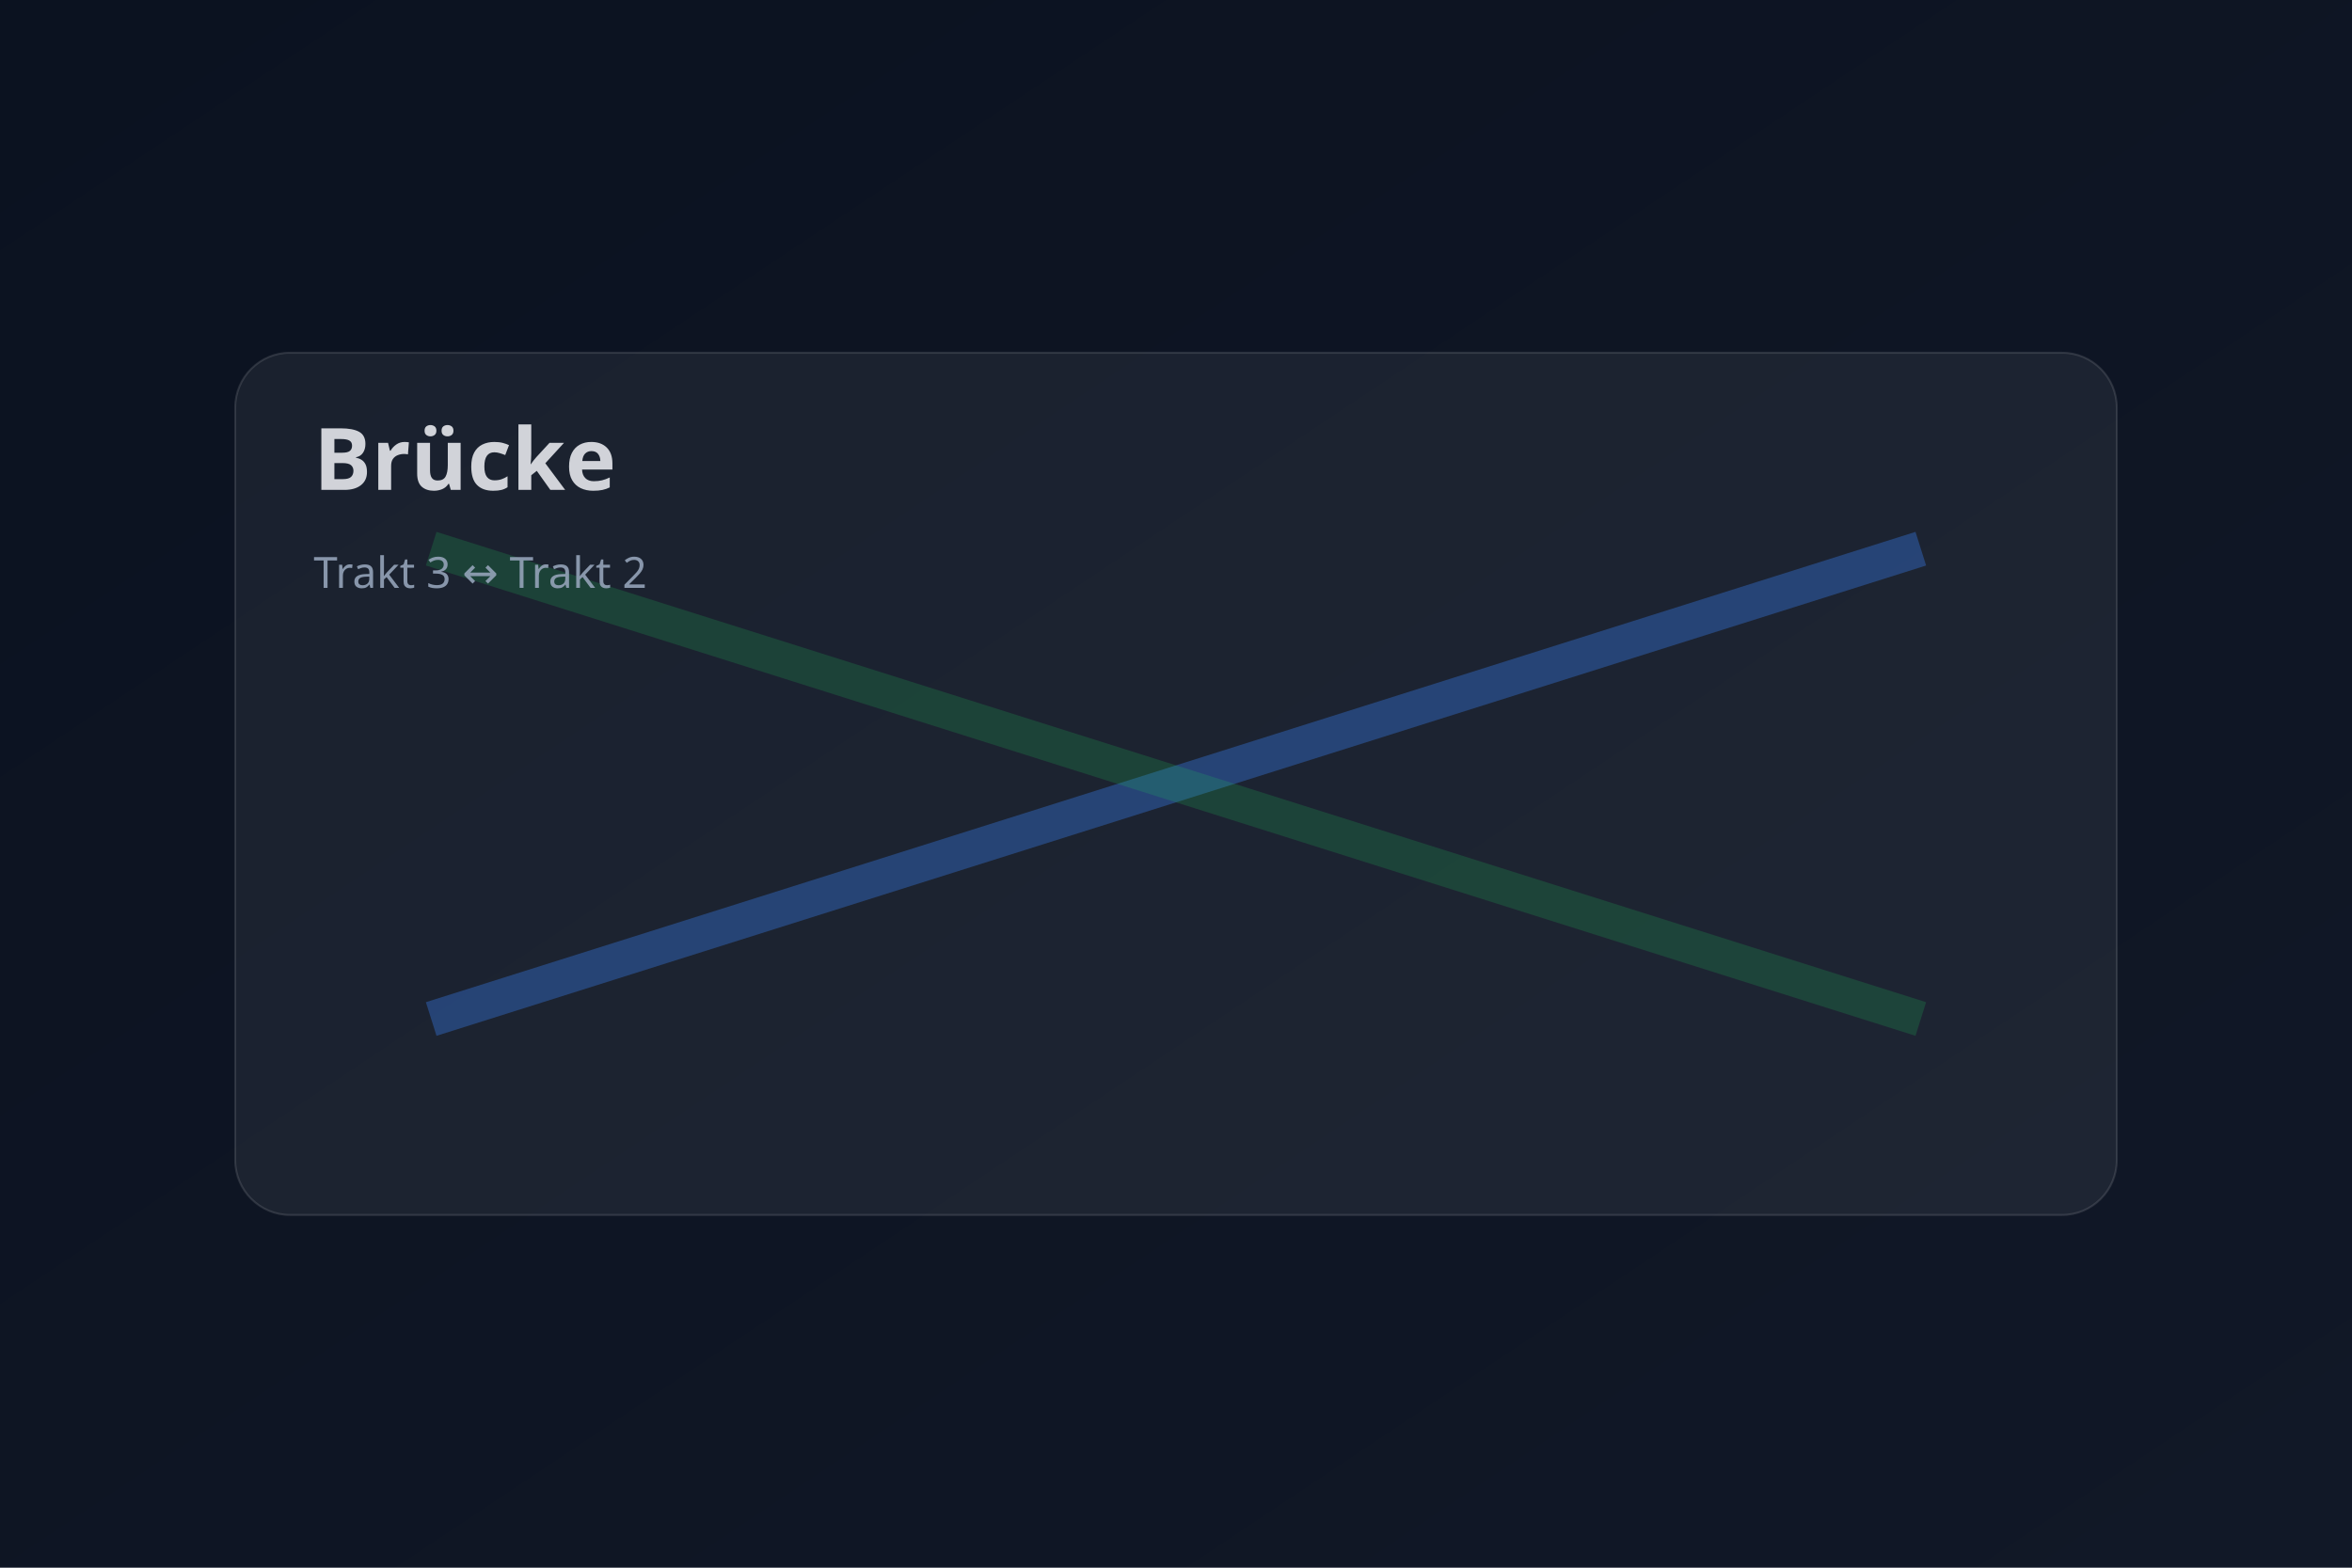
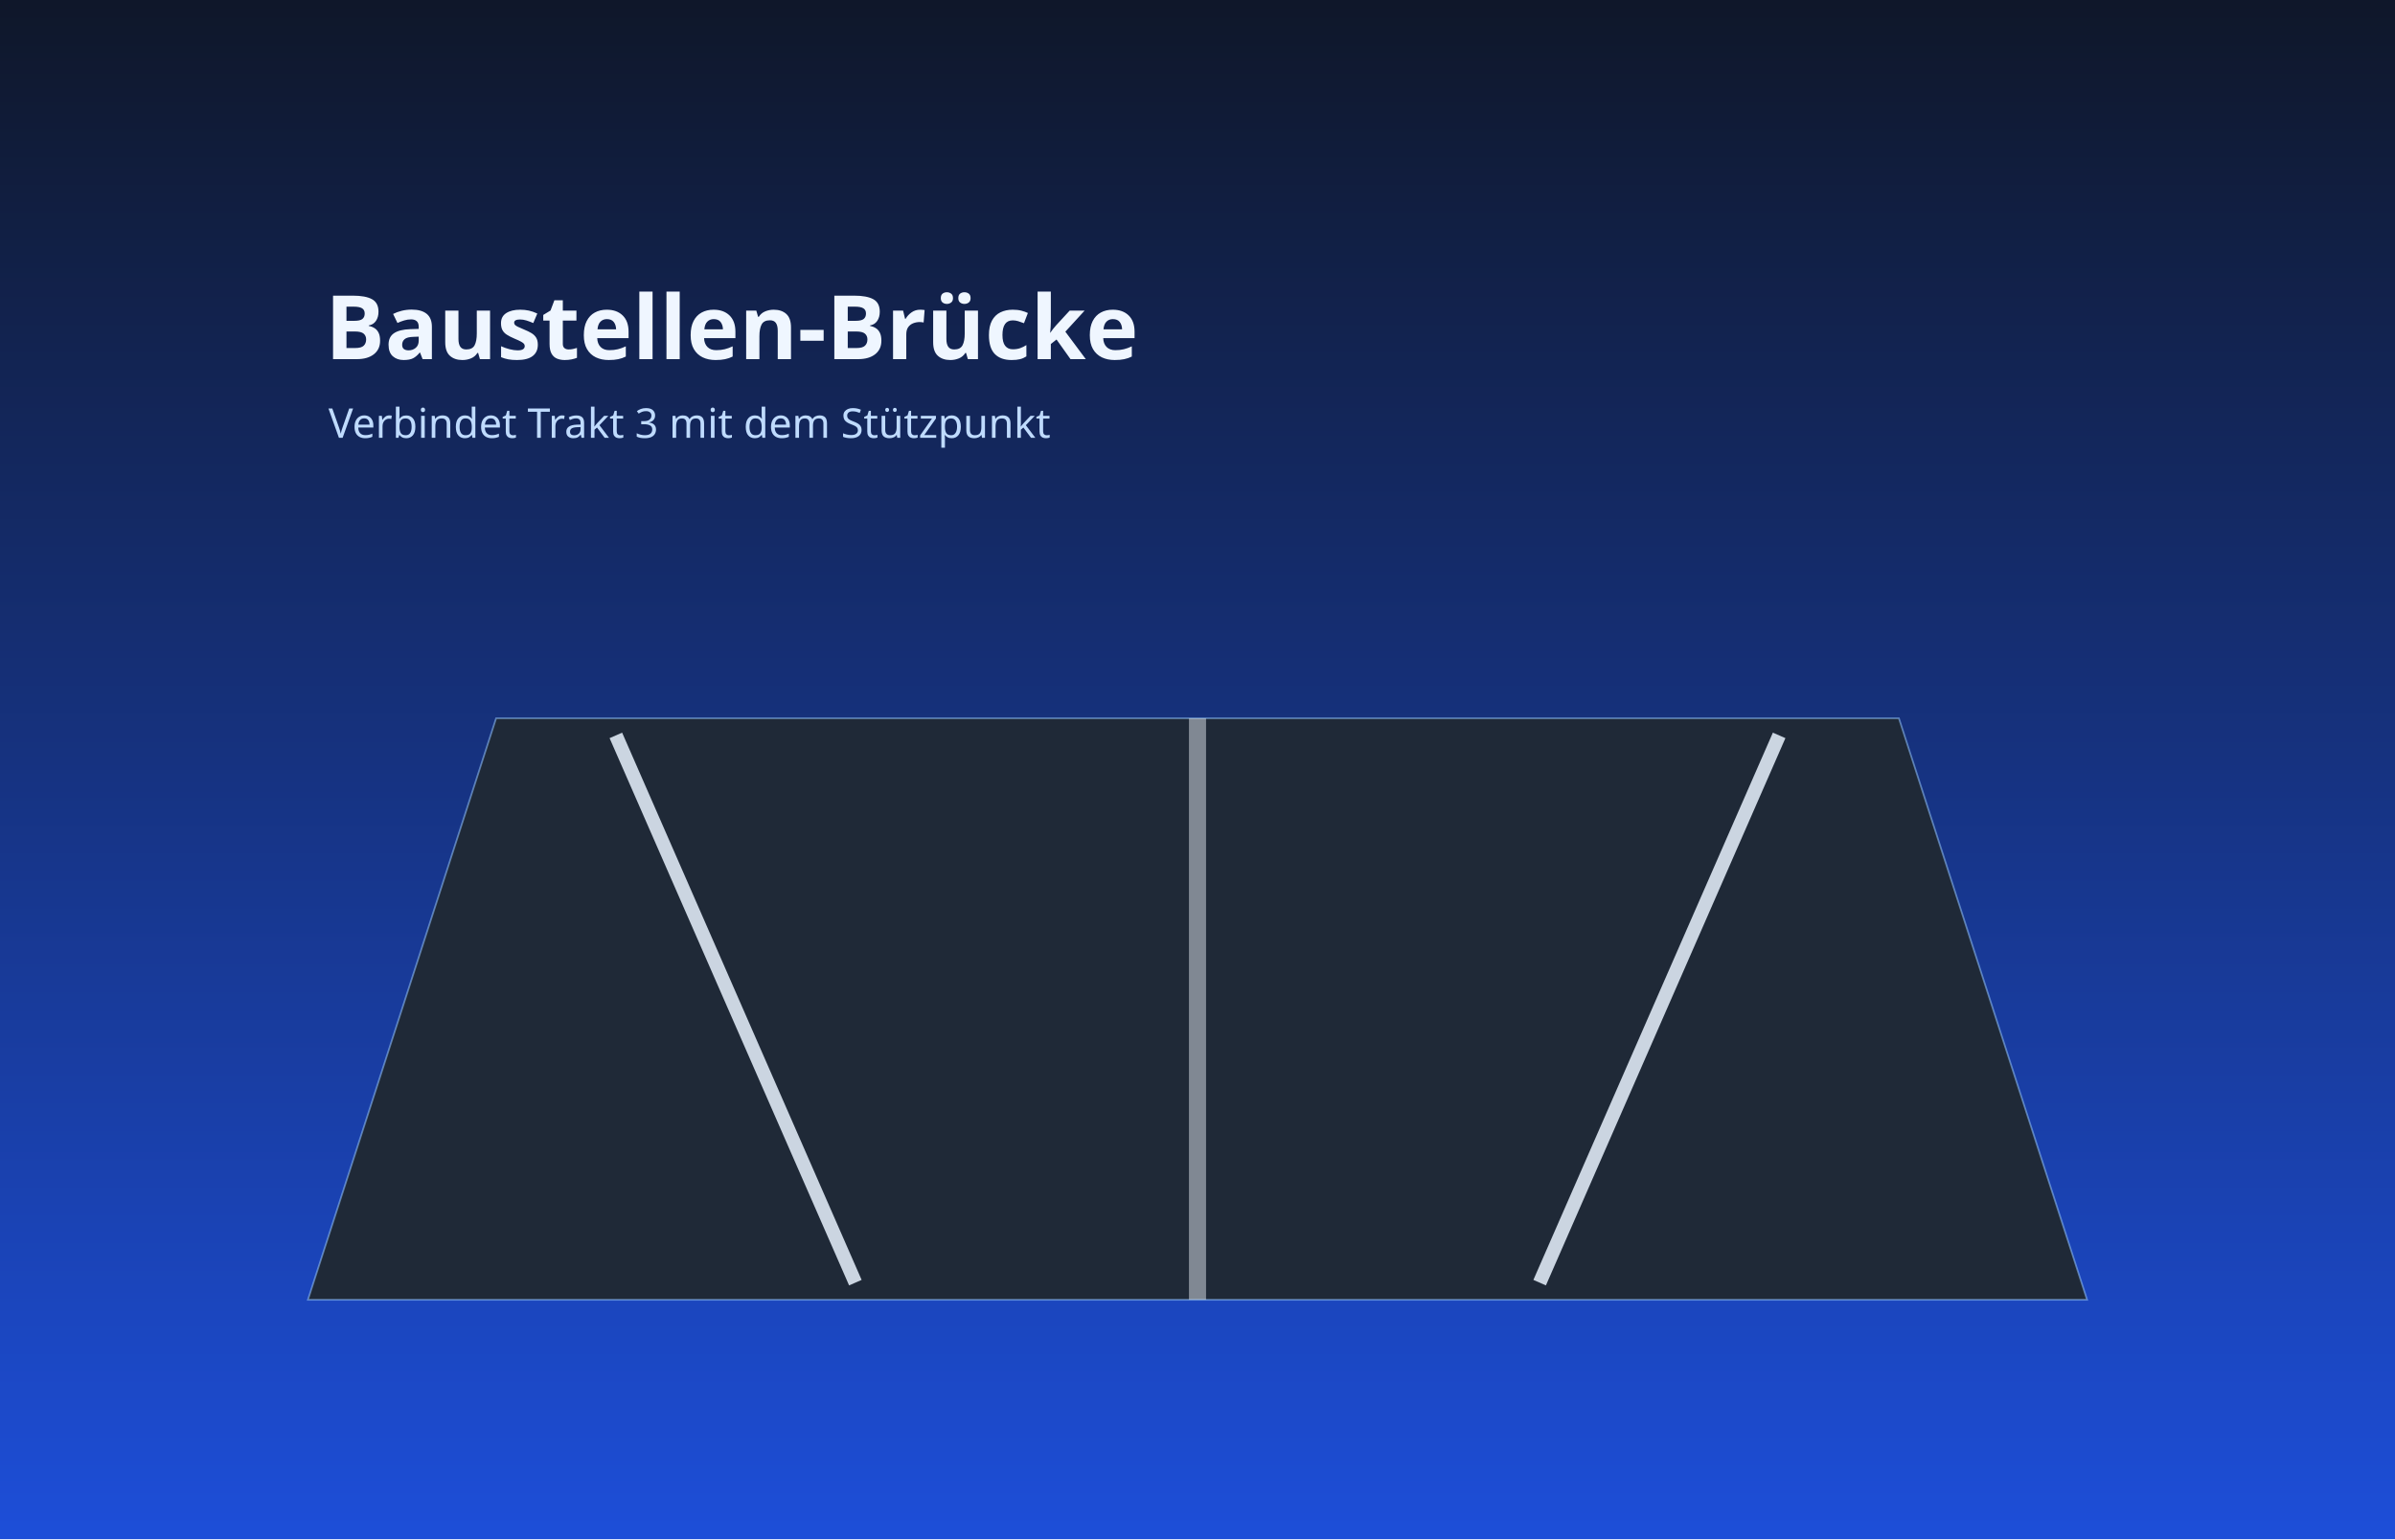
- <svg xmlns="http://www.w3.org/2000/svg" width="1200" height="800" viewBox="0 0 1200 800">
+ <svg xmlns="http://www.w3.org/2000/svg" width="1400" height="900" viewBox="0 0 1400 900">
  <defs>
-     <linearGradient id="g" x1="0" y1="0" x2="1" y2="1">
-       <stop offset="0" stop-color="#0b1220" />
-       <stop offset="1" stop-color="#111827" />
+     <linearGradient id="sky" x1="0" y1="0" x2="0" y2="1">
+       <stop offset="0" stop-color="#0f172a" />
+       <stop offset="1" stop-color="#1d4ed8" />
    </linearGradient>
  </defs>
-   <rect width="1200" height="800" fill="url(#g)" />
-   <rect x="120" y="180" width="960" height="440" rx="28" fill="rgba(255,255,255,0.06)" stroke="rgba(255,255,255,0.12)" />
-   <path d="M220 520 L980 280" stroke="rgba(59,130,246,0.35)" stroke-width="18" />
-   <path d="M220 280 L980 520" stroke="rgba(34,197,94,0.20)" stroke-width="18" />
-   <text x="160" y="250" fill="rgba(229,231,235,0.9)" font-size="44" font-family="system-ui" font-weight="700">Brücke</text>
-   <text x="160" y="300" fill="rgba(148,163,184,0.9)" font-size="22" font-family="system-ui">Trakt 3 ↔ Trakt 2</text>
+   <rect width="1400" height="900" fill="url(#sky)" />
+   <path d="M180 760 L1220 760 L1110 420 L290 420 Z" fill="#1f2937" stroke="#93c5fd" stroke-opacity=".55" />
+   <line x1="360" y1="430" x2="500" y2="750" stroke="#cbd5e1" stroke-width="8" />
+   <line x1="1040" y1="430" x2="900" y2="750" stroke="#cbd5e1" stroke-width="8" />
+   <line x1="700" y1="420" x2="700" y2="760" stroke="#e2e8f0" stroke-width="10" stroke-opacity=".5" />
+   <text x="190" y="210" fill="#eff6ff" font-size="52" font-family="system-ui" font-weight="800">Baustellen‑Brücke</text>
+   <text x="192" y="256" fill="#bfdbfe" font-size="24" font-family="system-ui">Verbindet Trakt 3 mit dem Stützpunkt</text>
</svg>
